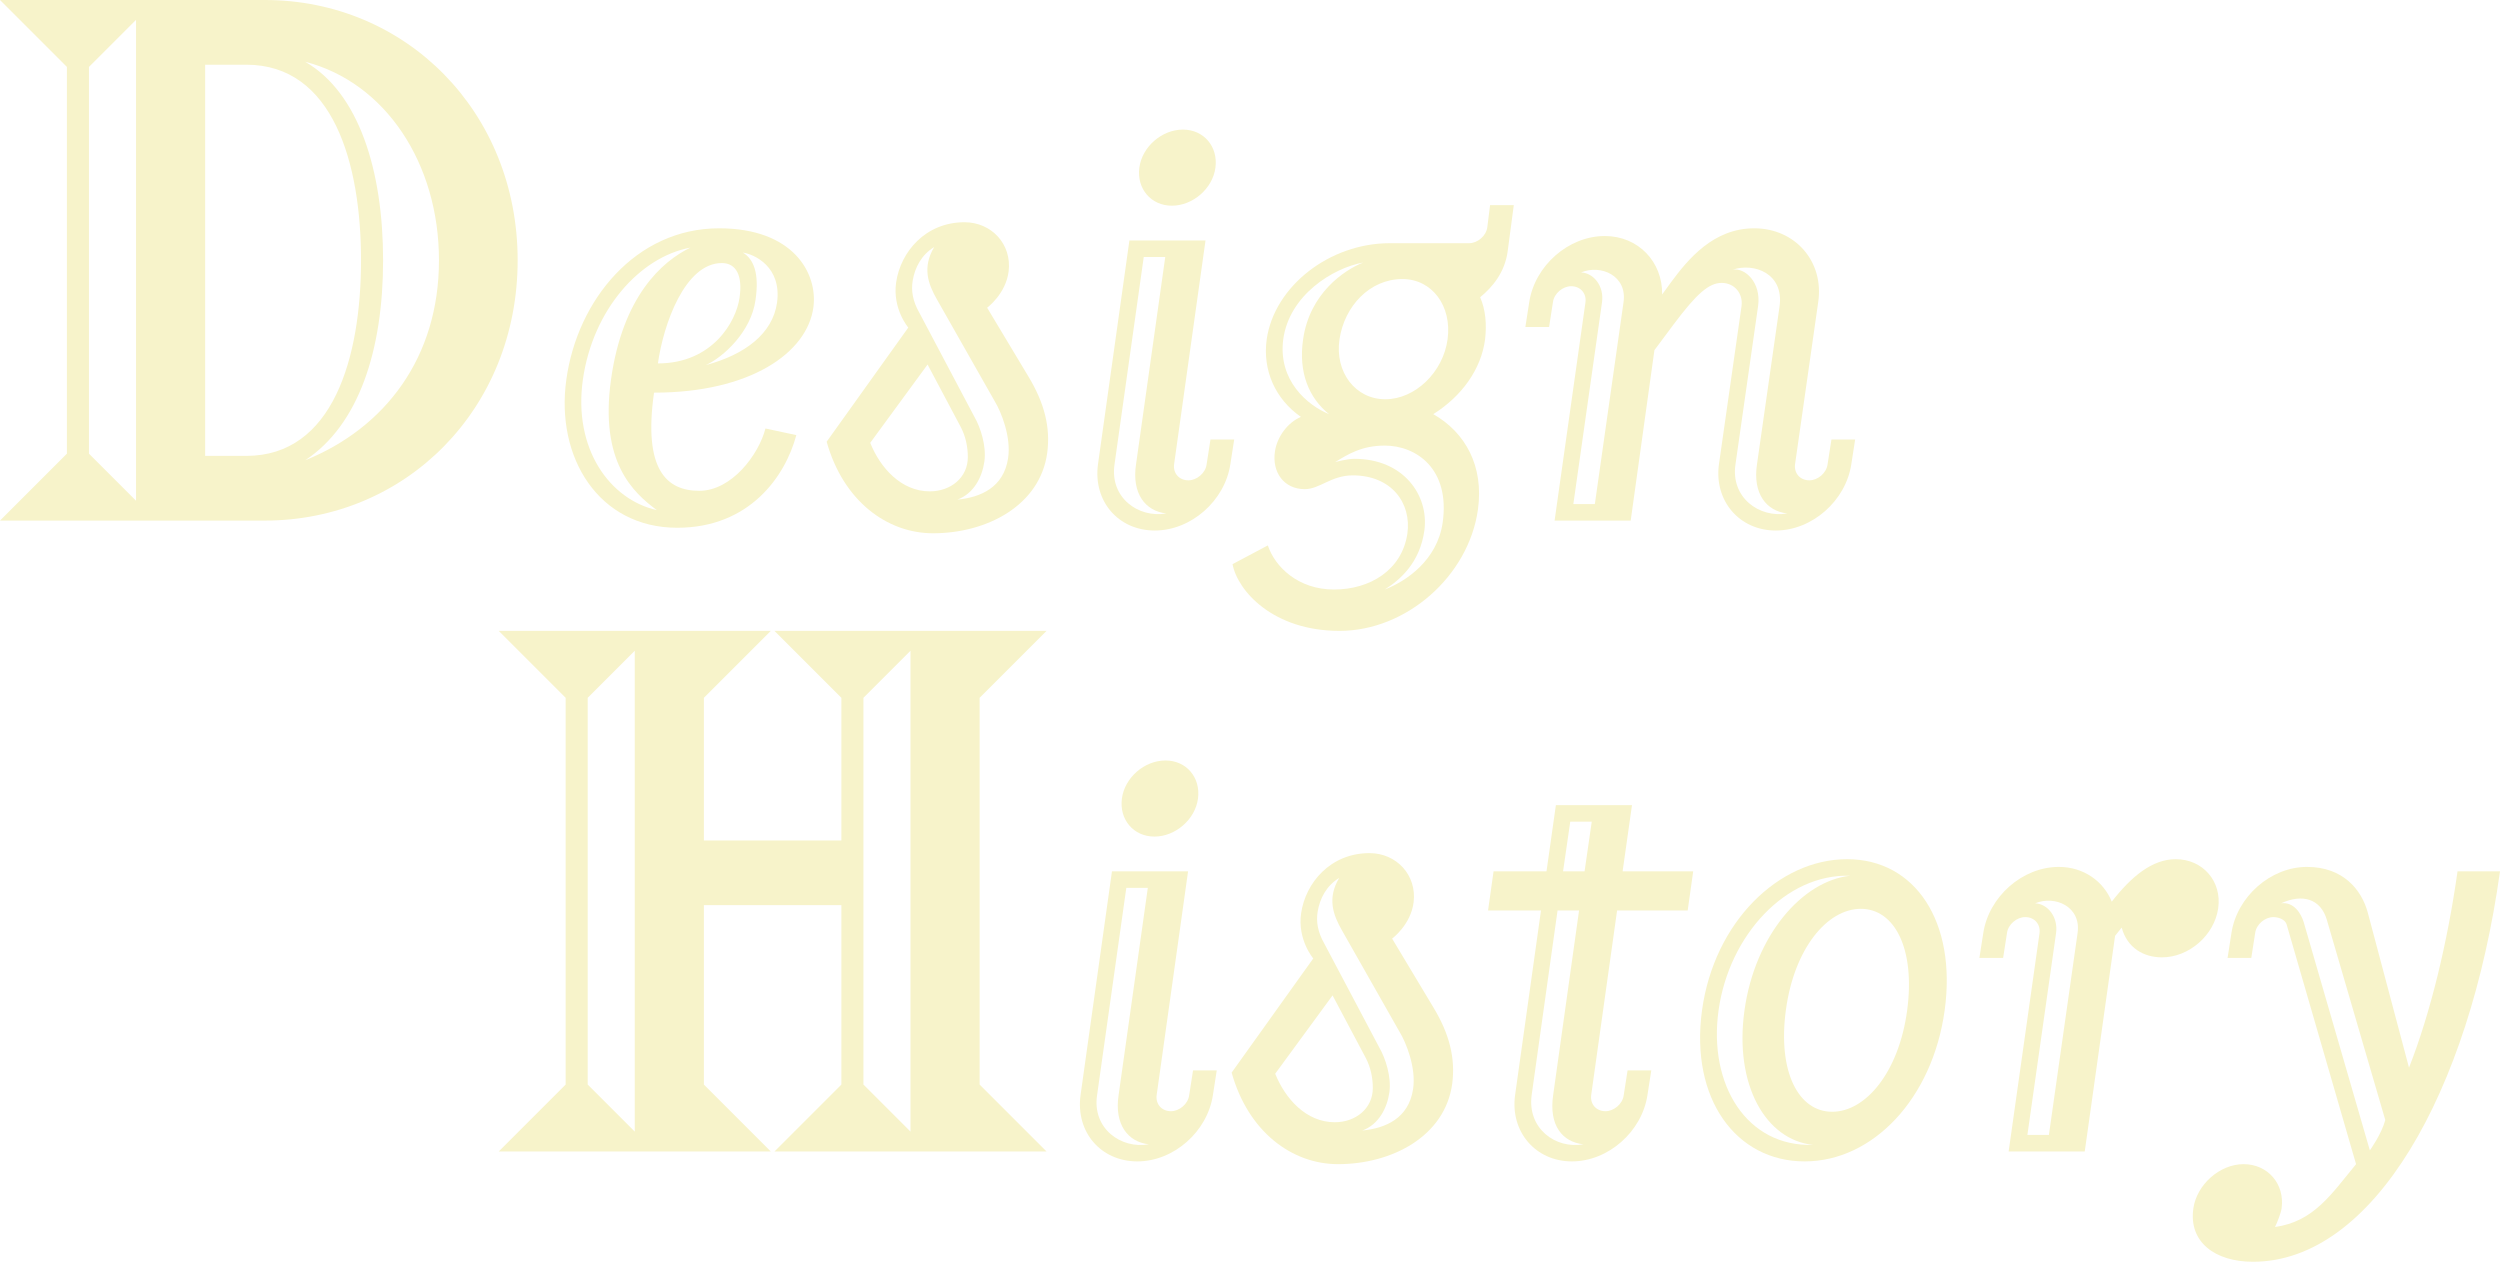
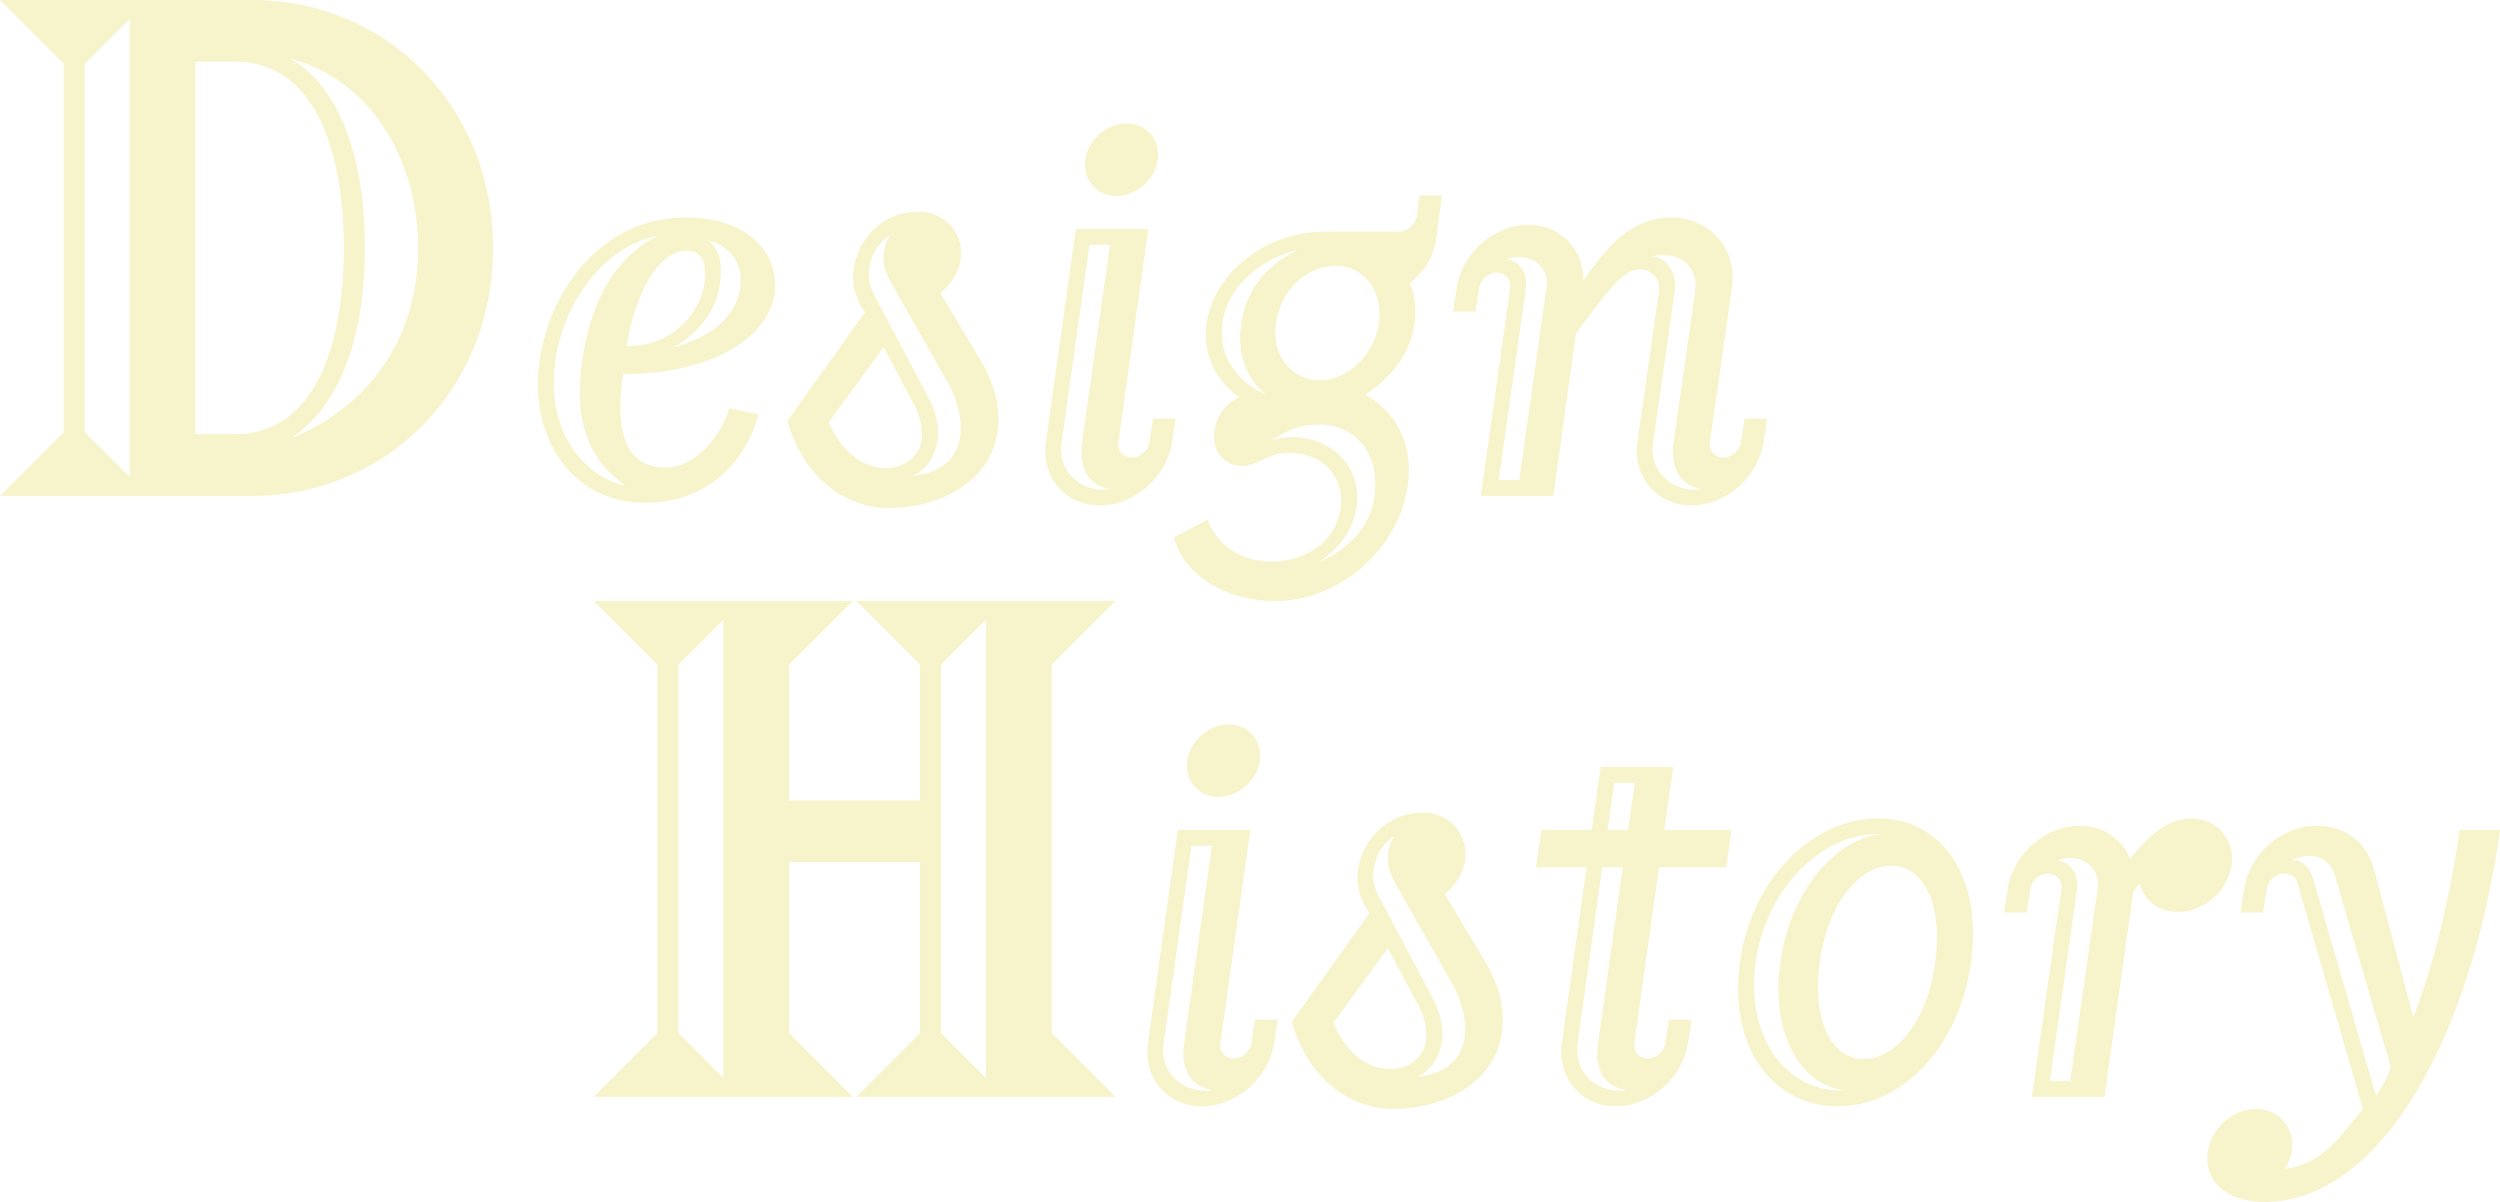
- <svg xmlns="http://www.w3.org/2000/svg" id="Layer_1" data-name="Layer 1" viewBox="0 0 1224 617.76">
+ <svg xmlns="http://www.w3.org/2000/svg" id="Layer_1" data-name="Layer 1" viewBox="0 0 1284.97 617.76">
  <defs>
    <style>
      .cls-1 {
        fill: #f7f3ca;
      }
    </style>
  </defs>
  <g>
-     <path class="cls-1" d="M512.38,308.88l-32.76,32.76v189.36l32.76,32.76h-133.2l32.76-32.76v-87.84h-67.32v87.84l32.76,32.76h-133.2l32.76-32.76v-189.36l-32.76-32.76h133.2l-32.76,32.76v69.84h67.32v-69.84l-32.76-32.76h133.2ZM310.78,318.6l-23.04,23.04v189.36l23.04,23.04v-235.44ZM445.78,318.6l-23.04,23.04v189.36l23.04,23.04v-235.44Z" />
-     <path class="cls-1" d="M556.84,568.62c-17.82,0-30.24-14.31-27.81-32.4l15.39-109.62h37.26l-15.39,109.62c-.54,4.32,2.43,7.83,7.02,7.83,4.05,0,8.37-3.51,8.91-7.83l1.89-12.15h11.61l-1.89,12.15c-2.7,17.82-19.17,32.4-36.99,32.4ZM547.66,536.22l14.31-101.52h-10.53l-14.31,101.52c-2.43,16.2,11.61,26.46,25.38,24.03-10.26-1.08-17.01-9.72-14.85-24.03ZM586.54,390.96c-1.35,10.26-11.07,18.63-21.33,18.63s-17.28-8.37-15.93-18.63,11.07-18.63,21.33-18.63,17.28,8.37,15.93,18.63Z" />
-     <path class="cls-1" d="M701.83,493.29c7.83,12.96,10.8,24.84,9.18,37.26-3.51,25.92-29.7,39.42-55.89,39.42-22.68,0-44.01-15.93-52.11-44.82l39.96-55.89s-7.83-9.18-5.94-22.14c2.16-14.85,14.31-29.43,33.48-29.43,13.23,0,23.22,10.8,21.6,24.03-1.35,11.07-10.53,17.82-10.53,17.82l20.25,33.75ZM653.5,549.45c10.26,0,18.63-6.75,18.63-16.74,0-5.13-1.08-10.26-3.51-14.85l-16.2-30.51-28.08,38.34c4.86,12.15,15.12,23.76,29.16,23.76ZM691.84,533.25c1.62-10.53-3.51-22.95-6.48-27.81l-28.35-49.95c-4.32-7.56-7.29-15.66-1.35-25.65-6.21,3.78-9.45,9.99-10.53,16.47-.81,4.86,0,9.99,3.24,15.66l27,51.03c2.97,5.13,5.94,14.31,4.86,21.87s-5.13,15.66-13.23,18.63c11.34-1.08,22.68-5.94,24.84-20.25Z" />
-     <path class="cls-1" d="M728.55,445.77l2.7-19.17h25.92l4.59-32.4h37.26l-4.59,32.4h34.56l-2.7,19.17h-34.56l-12.69,90.45c-.54,4.32,2.43,7.83,7.02,7.83,4.05,0,8.37-3.51,8.91-7.83l1.89-12.15h11.61l-1.89,12.15c-2.7,17.82-19.17,32.4-36.99,32.4s-30.24-14.58-27.81-32.4l12.69-90.45h-25.92ZM760.42,536.22l12.69-90.45h-10.53l-12.69,90.45c-2.16,16.2,11.61,26.46,25.38,24.03-10.26-1.08-17.01-9.18-14.85-24.03ZM779.32,402.3h-10.53l-3.51,24.3h10.53l3.51-24.3Z" />
-     <path class="cls-1" d="M952.11,494.64c-5.94,43.2-35.1,73.98-68.58,73.98s-56.16-30.51-50.22-73.98c5.94-43.2,37.53-73.98,71.01-73.98s53.73,30.78,47.79,73.98ZM854.1,494.64c5.13-36.72,28.35-63.45,51.84-65.88-31.59-1.08-59.4,29.16-64.53,65.88s14.04,66.96,46.17,65.88c-22.95-2.43-38.61-29.16-33.48-65.88ZM897.03,544.32c16.47,0,32.67-19.44,36.72-49.68s-6.21-49.68-22.68-49.68-32.67,19.44-36.72,49.68c-4.05,30.24,6.21,49.68,22.68,49.68Z" />
-     <path class="cls-1" d="M1020.69,563.76h-37.26l15.12-106.92c.54-4.32-2.43-7.83-7.02-7.83-4.05,0-8.37,3.51-8.91,7.83l-1.89,12.15h-11.61l1.89-12.15c2.7-17.82,19.17-32.4,36.99-32.4,12.15,0,21.87,7.02,25.92,17.01,9.45-12.15,19.71-20.79,31.32-20.79,13.23,0,22.68,10.8,20.79,24.03-1.89,13.23-14.31,24.03-27.54,24.03-8.91,0-17.01-4.59-19.71-14.58l-3.24,4.05-14.85,105.57ZM1003.14,555.66l14.04-98.82c1.89-12.96-11.07-18.63-20.79-14.58,6.21.27,11.34,6.75,10.26,14.58l-14.04,98.82h10.53Z" />
-     <path class="cls-1" d="M1153.53,569.97l-34.02-117.45c-.81-2.43-4.05-3.51-6.48-3.51-4.05,0-8.37,3.51-8.91,7.83l-1.89,12.15h-11.61l1.89-12.15c2.7-17.82,19.17-32.4,36.99-32.4s26.73,11.34,29.7,22.14l20.25,76.14c10.53-26.73,18.9-61.56,23.76-96.12h20.79c-15.12,108.54-62.1,191.16-120.96,191.16-18.63,0-31.59-9.72-29.16-26.19,1.62-11.34,12.69-21.6,24.57-21.6s20.25,9.72,18.63,21.6c-.27,2.16-2.16,7.02-3.24,9.18,18.9-2.7,27.27-15.66,39.69-30.78ZM1139.22,450.36c-2.97-10.26-11.88-12.96-22.41-8.1,6.21-.81,9.72,4.86,11.07,9.18l32.4,111.78s5.67-7.83,7.56-14.85l-28.62-98.01Z" />
+     <path class="cls-1" d="M573.35,308.88l-32.76,32.76v189.36l32.76,32.76h-133.2l32.76-32.76v-87.84h-67.32v87.84l32.76,32.76h-133.2l32.76-32.76v-189.36l-32.76-32.76h133.2l-32.76,32.76v69.84h67.32v-69.84l-32.76-32.76h133.2ZM371.75,318.6l-23.04,23.04v189.36l23.04,23.04v-235.44ZM506.75,318.6l-23.04,23.04v189.36l23.04,23.04v-235.44Z" />
+     <path class="cls-1" d="M617.81,568.62c-17.82,0-30.24-14.31-27.81-32.4l15.39-109.62h37.26l-15.39,109.62c-.54,4.32,2.43,7.83,7.02,7.83,4.05,0,8.37-3.51,8.91-7.83l1.89-12.15h11.61l-1.89,12.15c-2.7,17.82-19.17,32.4-36.99,32.4ZM608.63,536.22l14.31-101.52h-10.53l-14.31,101.52c-2.43,16.2,11.61,26.46,25.38,24.03-10.26-1.08-17.01-9.72-14.85-24.03ZM647.51,390.96c-1.35,10.26-11.07,18.63-21.33,18.63s-17.28-8.37-15.93-18.63,11.07-18.63,21.33-18.63,17.28,8.37,15.93,18.63Z" />
+     <path class="cls-1" d="M762.8,493.29c7.83,12.96,10.8,24.84,9.18,37.26-3.51,25.92-29.7,39.42-55.89,39.42-22.68,0-44.01-15.93-52.11-44.82l39.96-55.89s-7.83-9.18-5.94-22.14c2.16-14.85,14.31-29.43,33.48-29.43,13.23,0,23.22,10.8,21.6,24.03-1.35,11.07-10.53,17.82-10.53,17.82l20.25,33.75ZM714.47,549.45c10.26,0,18.63-6.75,18.63-16.74,0-5.13-1.08-10.26-3.51-14.85l-16.2-30.51-28.08,38.34c4.86,12.15,15.12,23.76,29.16,23.76ZM752.81,533.25c1.62-10.53-3.51-22.95-6.48-27.81l-28.35-49.95c-4.32-7.56-7.29-15.66-1.35-25.65-6.21,3.78-9.45,9.99-10.53,16.47-.81,4.86,0,9.99,3.24,15.66l27,51.03c2.97,5.13,5.94,14.31,4.86,21.87s-5.13,15.66-13.23,18.63c11.34-1.08,22.68-5.94,24.84-20.25Z" />
+     <path class="cls-1" d="M789.53,445.77l2.7-19.17h25.92l4.59-32.4h37.26l-4.59,32.4h34.56l-2.7,19.17h-34.56l-12.69,90.45c-.54,4.32,2.43,7.83,7.02,7.83,4.05,0,8.37-3.51,8.91-7.83l1.89-12.15h11.61l-1.89,12.15c-2.7,17.82-19.17,32.4-36.99,32.4s-30.24-14.58-27.81-32.4l12.69-90.45h-25.92ZM821.39,536.22l12.69-90.45h-10.53l-12.69,90.45c-2.16,16.2,11.61,26.46,25.38,24.03-10.26-1.08-17.01-9.18-14.85-24.03ZM840.29,402.3h-10.53l-3.51,24.3h10.53l3.51-24.3Z" />
+     <path class="cls-1" d="M1013.09,494.64c-5.94,43.2-35.1,73.98-68.58,73.98s-56.16-30.51-50.22-73.98c5.94-43.2,37.53-73.98,71.01-73.98s53.73,30.78,47.79,73.98ZM915.07,494.64c5.13-36.72,28.35-63.45,51.84-65.88-31.59-1.08-59.4,29.16-64.53,65.88s14.04,66.96,46.17,65.88c-22.95-2.43-38.61-29.16-33.48-65.88ZM958,544.32c16.47,0,32.67-19.44,36.72-49.68s-6.21-49.68-22.68-49.68-32.67,19.44-36.72,49.68c-4.05,30.24,6.21,49.68,22.68,49.68Z" />
+     <path class="cls-1" d="M1081.66,563.76h-37.26l15.12-106.92c.54-4.32-2.43-7.83-7.02-7.83-4.05,0-8.37,3.51-8.91,7.83l-1.89,12.15h-11.61l1.89-12.15c2.7-17.82,19.17-32.4,36.99-32.4,12.15,0,21.87,7.02,25.92,17.01,9.45-12.15,19.71-20.79,31.32-20.79,13.23,0,22.68,10.8,20.79,24.03-1.89,13.23-14.31,24.03-27.54,24.03-8.91,0-17.01-4.59-19.71-14.58l-3.24,4.05-14.85,105.57ZM1064.11,555.66l14.04-98.82c1.89-12.96-11.07-18.63-20.79-14.58,6.21.27,11.34,6.75,10.26,14.58l-14.04,98.82h10.53Z" />
+     <path class="cls-1" d="M1214.5,569.97l-34.02-117.45c-.81-2.43-4.05-3.51-6.48-3.51-4.05,0-8.37,3.51-8.91,7.83l-1.89,12.15h-11.61l1.89-12.15c2.7-17.82,19.17-32.4,36.99-32.4s26.73,11.34,29.7,22.14l20.25,76.14c10.53-26.73,18.9-61.56,23.76-96.12h20.79c-15.12,108.54-62.1,191.16-120.96,191.16-18.63,0-31.59-9.72-29.16-26.19,1.62-11.34,12.69-21.6,24.57-21.6s20.25,9.72,18.63,21.6c-.27,2.16-2.16,7.02-3.24,9.18,18.9-2.7,27.27-15.66,39.69-30.78ZM1200.19,450.36c-2.97-10.26-11.88-12.96-22.41-8.1,6.21-.81,9.72,4.86,11.07,9.18l32.4,111.78s5.67-7.83,7.56-14.85l-28.62-98.01Z" />
  </g>
  <g>
    <path class="cls-1" d="M129.6,254.88H0l32.76-32.76V32.76L0,0h129.6c69.12,0,123.84,54.72,123.84,127.44s-54.72,127.44-123.84,127.44ZM66.6,9.72l-23.04,23.04v189.36l23.04,23.04V9.72ZM120.6,31.68h-20.16v191.52h20.16c42.48,0,56.16-48.24,56.16-95.76s-13.68-95.76-56.16-95.76ZM187.56,127.44c0,43.92-11.88,80.64-38.16,97.92,39.24-15.84,65.52-50.4,65.52-97.92s-26.28-87.12-65.52-97.2c26.28,15.12,38.16,53.28,38.16,97.2Z" />
    <path class="cls-1" d="M320.22,192.24c-5.4,37.8,6.21,48.06,22.14,48.06s29.16-17.82,32.4-30.51l15.12,3.24c-5.4,20.25-22.95,45.36-58.32,45.36-38.34,0-59.67-34.29-54.27-72.63,5.4-38.88,34.02-73.98,74.79-73.98,36.18,0,48.33,21.87,46.17,38.61-2.97,22.41-31.05,41.85-78.03,41.85ZM299.16,185.76c5.67-40.5,24.84-57.78,38.88-64.53-24.84,4.59-47.79,30.51-52.65,64.53-4.86,34.02,13.23,58.86,36.18,63.99-11.61-8.64-28.08-23.49-22.41-63.99ZM362.07,145.8c1.62-10.8-1.62-17.01-8.64-17.01-18.09,0-28.62,29.97-31.32,49.14,26.73,0,38.34-20.52,39.96-32.13ZM363.69,123.66c5.4,3.24,8.1,10.26,6.21,23.22-2.16,15.66-15.93,28.08-24.3,31.86,19.17-5.13,32.67-15.39,34.83-30.51,2.43-17.55-11.07-23.76-16.74-24.57Z" />
    <path class="cls-1" d="M503.55,184.41c7.83,12.96,10.8,24.84,9.18,37.26-3.51,25.92-29.7,39.42-55.89,39.42-22.68,0-44.01-15.93-52.11-44.82l39.96-55.89s-7.83-9.18-5.94-22.14c2.16-14.85,14.31-29.43,33.48-29.43,13.23,0,23.22,10.8,21.6,24.03-1.35,11.07-10.53,17.82-10.53,17.82l20.25,33.75ZM455.22,240.57c10.26,0,18.63-6.75,18.63-16.74,0-5.13-1.08-10.26-3.51-14.85l-16.2-30.51-28.08,38.34c4.86,12.15,15.12,23.76,29.16,23.76ZM493.56,224.37c1.62-10.53-3.51-22.95-6.48-27.81l-28.35-49.95c-4.32-7.56-7.29-15.66-1.35-25.65-6.21,3.78-9.45,9.99-10.53,16.47-.81,4.86,0,9.99,3.24,15.66l27,51.03c2.97,5.13,5.94,14.31,4.86,21.87-1.08,7.56-5.13,15.66-13.23,18.63,11.34-1.08,22.68-5.94,24.84-20.25Z" />
    <path class="cls-1" d="M565.38,259.74c-17.82,0-30.24-14.31-27.81-32.4l15.39-109.62h37.26l-15.39,109.62c-.54,4.32,2.43,7.83,7.02,7.83,4.05,0,8.37-3.51,8.91-7.83l1.89-12.15h11.61l-1.89,12.15c-2.7,17.82-19.17,32.4-36.99,32.4ZM556.2,227.34l14.31-101.52h-10.53l-14.31,101.52c-2.43,16.2,11.61,26.46,25.38,24.03-10.26-1.08-17.01-9.72-14.85-24.03ZM595.08,82.08c-1.35,10.26-11.07,18.63-21.33,18.63s-17.28-8.37-15.93-18.63c1.35-10.26,11.07-18.63,21.33-18.63s17.28,8.37,15.93,18.63Z" />
    <path class="cls-1" d="M624.24,220.86c1.08-7.02,6.21-14.04,12.69-16.74-12.42-8.64-18.9-22.68-16.74-38.07,3.78-25.92,30.78-46.98,60.21-46.98h38.88c4.05,0,8.37-3.51,8.91-7.83l1.35-10.8h11.61l-2.97,22.41c-1.35,10.53-7.56,17.82-13.5,22.68,2.7,6.21,3.24,13.23,2.43,20.52-1.89,14.85-11.61,28.08-25.38,36.72,15.66,8.91,24.84,25.38,21.87,46.71-4.59,32.67-35.1,59.4-67.77,59.4s-49.95-19.71-52.38-32.67l17.28-9.18c3.51,10.53,14.85,21.6,32.4,21.6s33.21-9.45,35.91-27.27c2.16-15.12-7.83-28.62-26.73-28.62-10.53,0-16.2,6.75-23.49,6.75-10.26,0-16.2-8.37-14.58-18.63ZM628.29,166.05c-2.7,20.25,11.88,32.4,22.41,36.72-9.72-7.83-15.12-20.25-12.69-36.72,3.24-22.41,19.98-33.75,29.43-37.53-14.85,2.7-36.18,15.93-39.15,37.53ZM677.97,218.16c-11.34,0-18.09,4.32-24.3,8.1,0,0,5.67-1.62,9.45-1.62,24.03,0,36.45,17.82,34.29,34.83-2.16,16.2-12.15,24.57-19.44,29.16,10.53-4.05,25.65-14.31,28.35-32.67,3.78-26.46-12.96-37.8-28.35-37.8ZM655.83,166.05c-2.43,16.2,7.83,29.43,22.41,29.43s28.35-13.23,30.51-29.43-7.56-29.43-22.14-29.43c-15.93,0-28.35,13.23-30.78,29.43Z" />
    <path class="cls-1" d="M818.1,138.24c8.37-11.34,20.79-26.46,40.77-26.46s34.29,16.2,31.32,36.18l-11.34,79.38c-.54,4.32,2.43,7.83,7.02,7.83,4.05,0,8.37-3.51,8.91-7.83l1.89-12.15h11.61l-1.89,12.15c-2.7,17.82-19.17,32.4-36.99,32.4s-30.24-14.58-27.81-32.4l11.07-77.49c.81-6.21-3.51-11.34-9.72-11.34s-12.15,5.13-23.49,20.25l-9.45,12.69-11.61,83.43h-37.26l15.12-106.92c.54-4.32-2.43-7.83-7.02-7.83-4.05,0-8.37,3.51-8.91,7.83l-1.89,12.15h-11.61l1.89-12.15c2.7-17.82,19.17-32.4,36.99-32.4,16.47,0,28.35,12.69,28.08,28.62l4.32-5.94ZM780.84,246.78l14.04-98.82c1.89-12.96-11.07-18.63-20.79-14.58,6.21.27,11.34,6.75,10.26,14.58l-14.04,98.82h10.53ZM848.34,132.03c5.94-1.08,14.04,6.21,12.42,17.82l-11.07,77.49c-2.43,16.2,11.61,26.46,25.38,24.03-10.26-1.08-17.01-9.72-14.85-24.03l11.07-77.49c2.16-15.93-12.42-21.33-22.95-17.82Z" />
  </g>
</svg>
